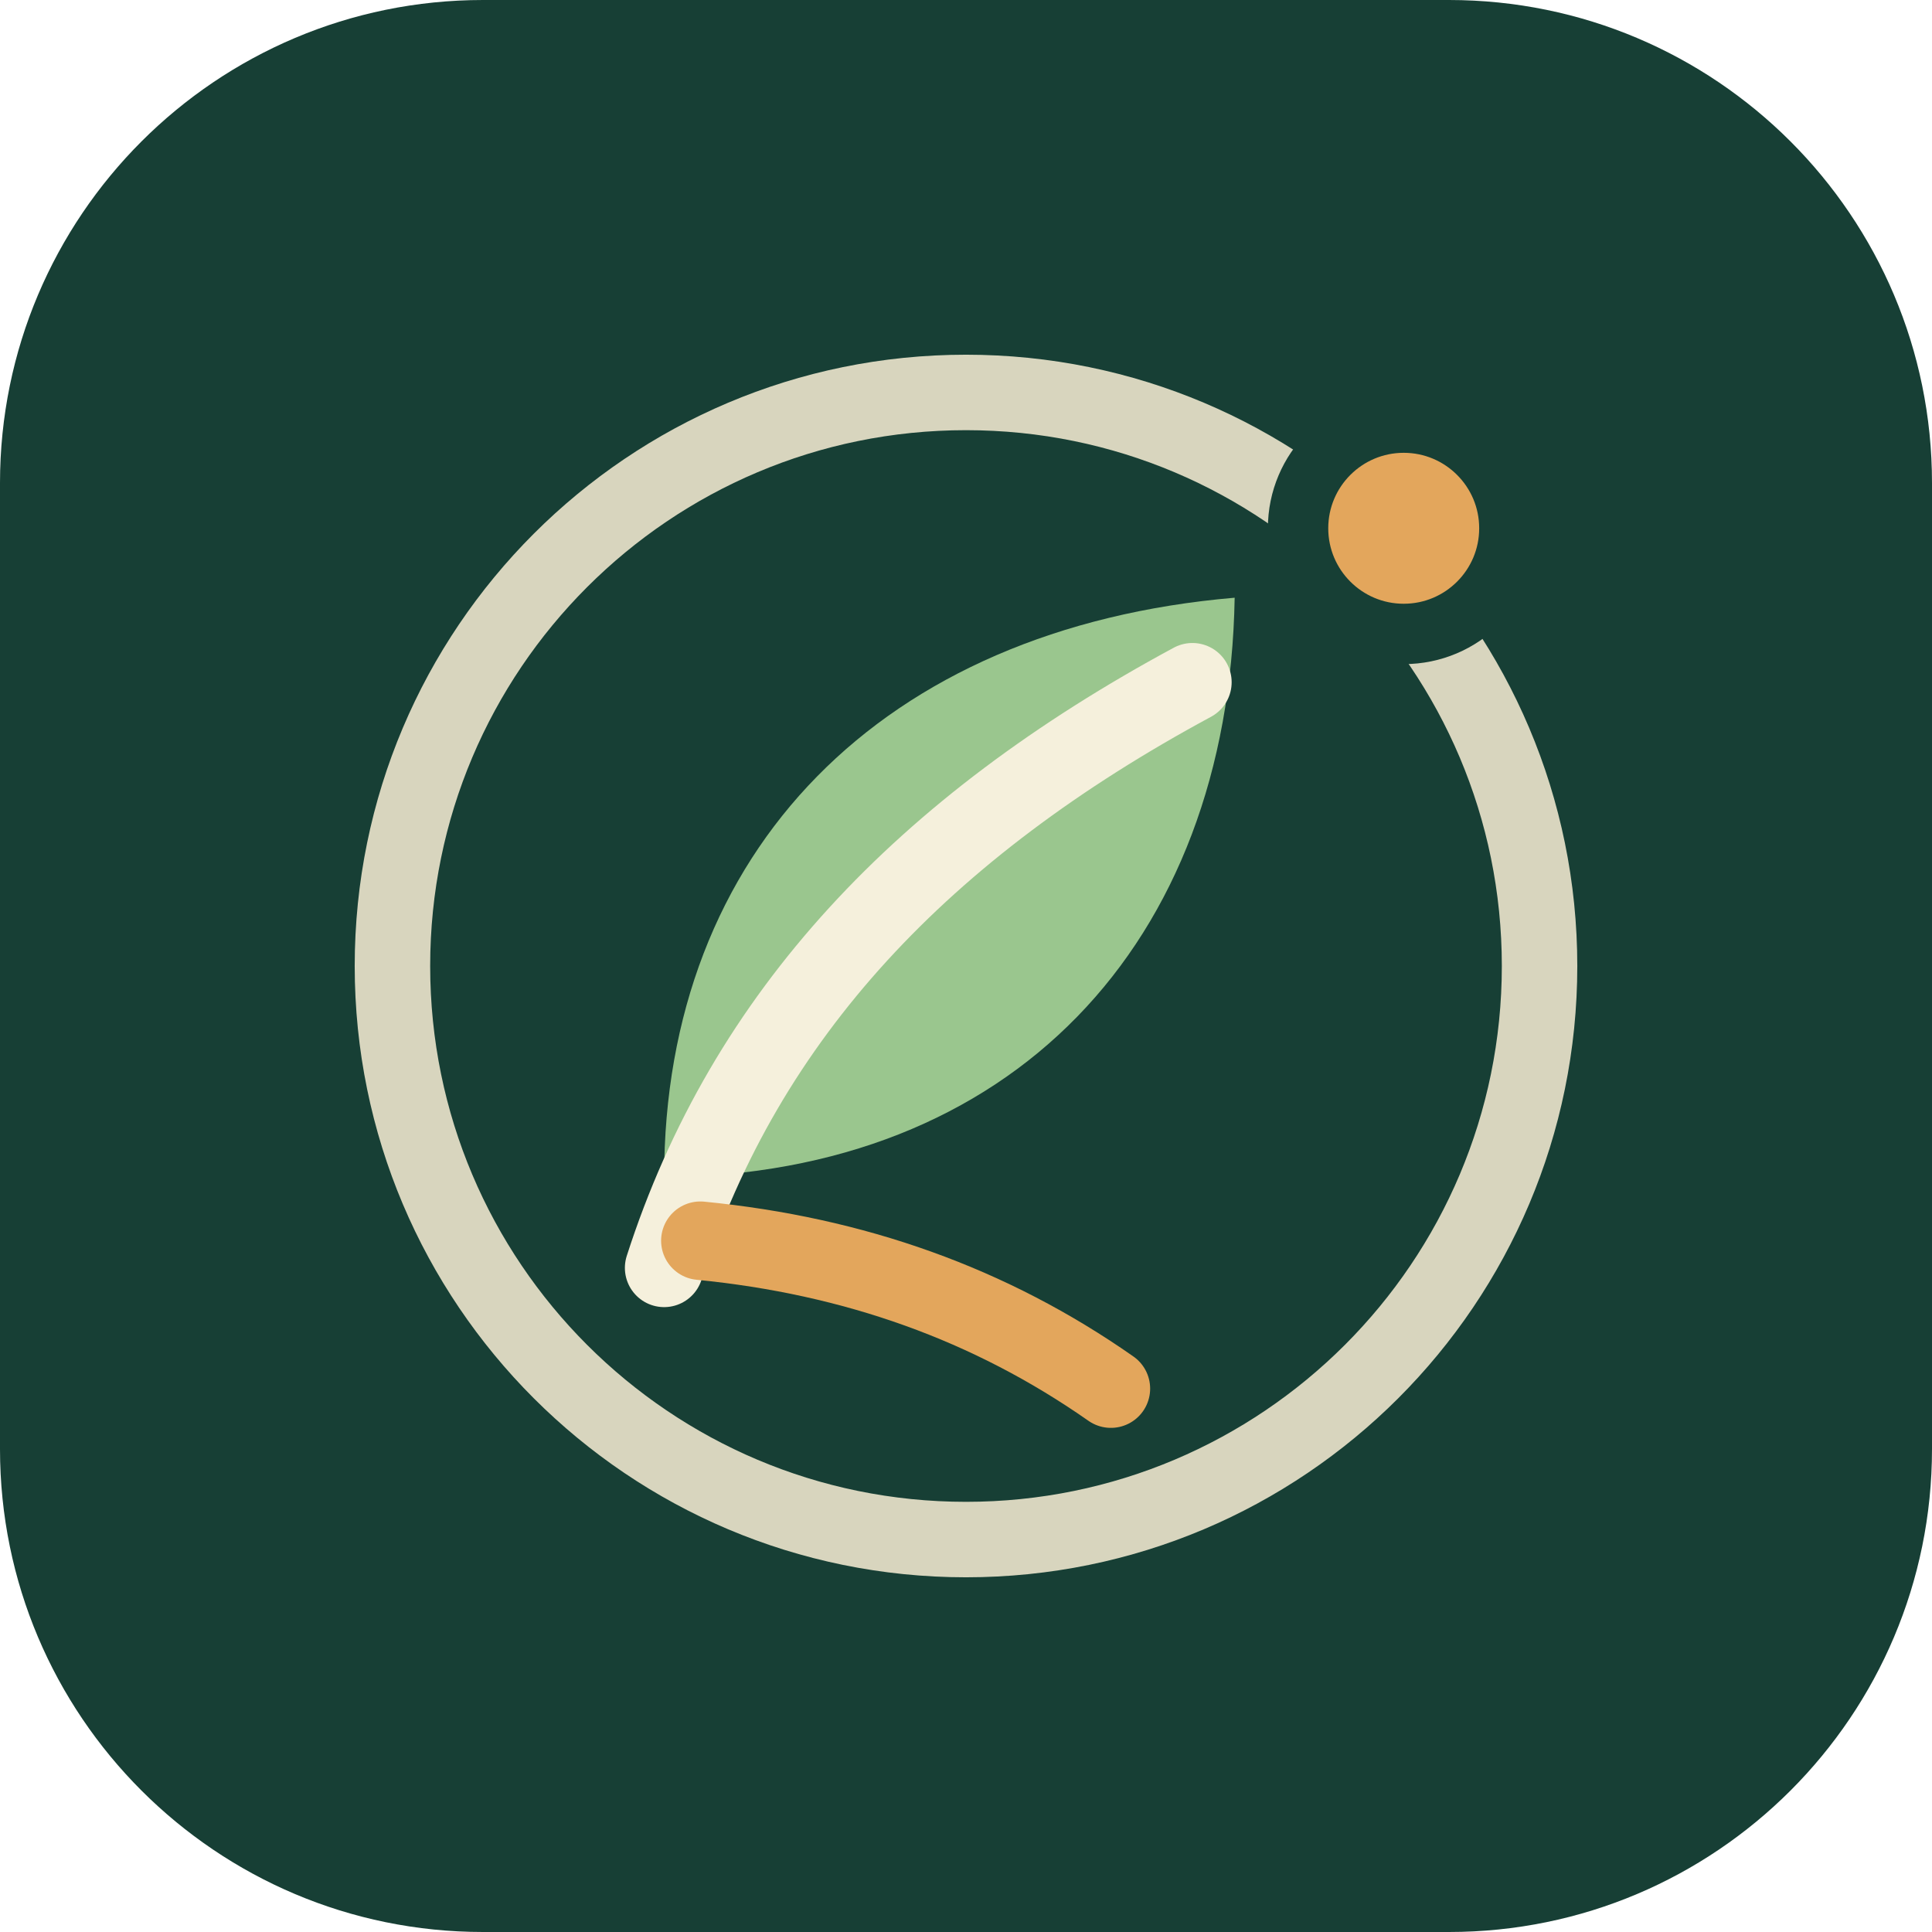
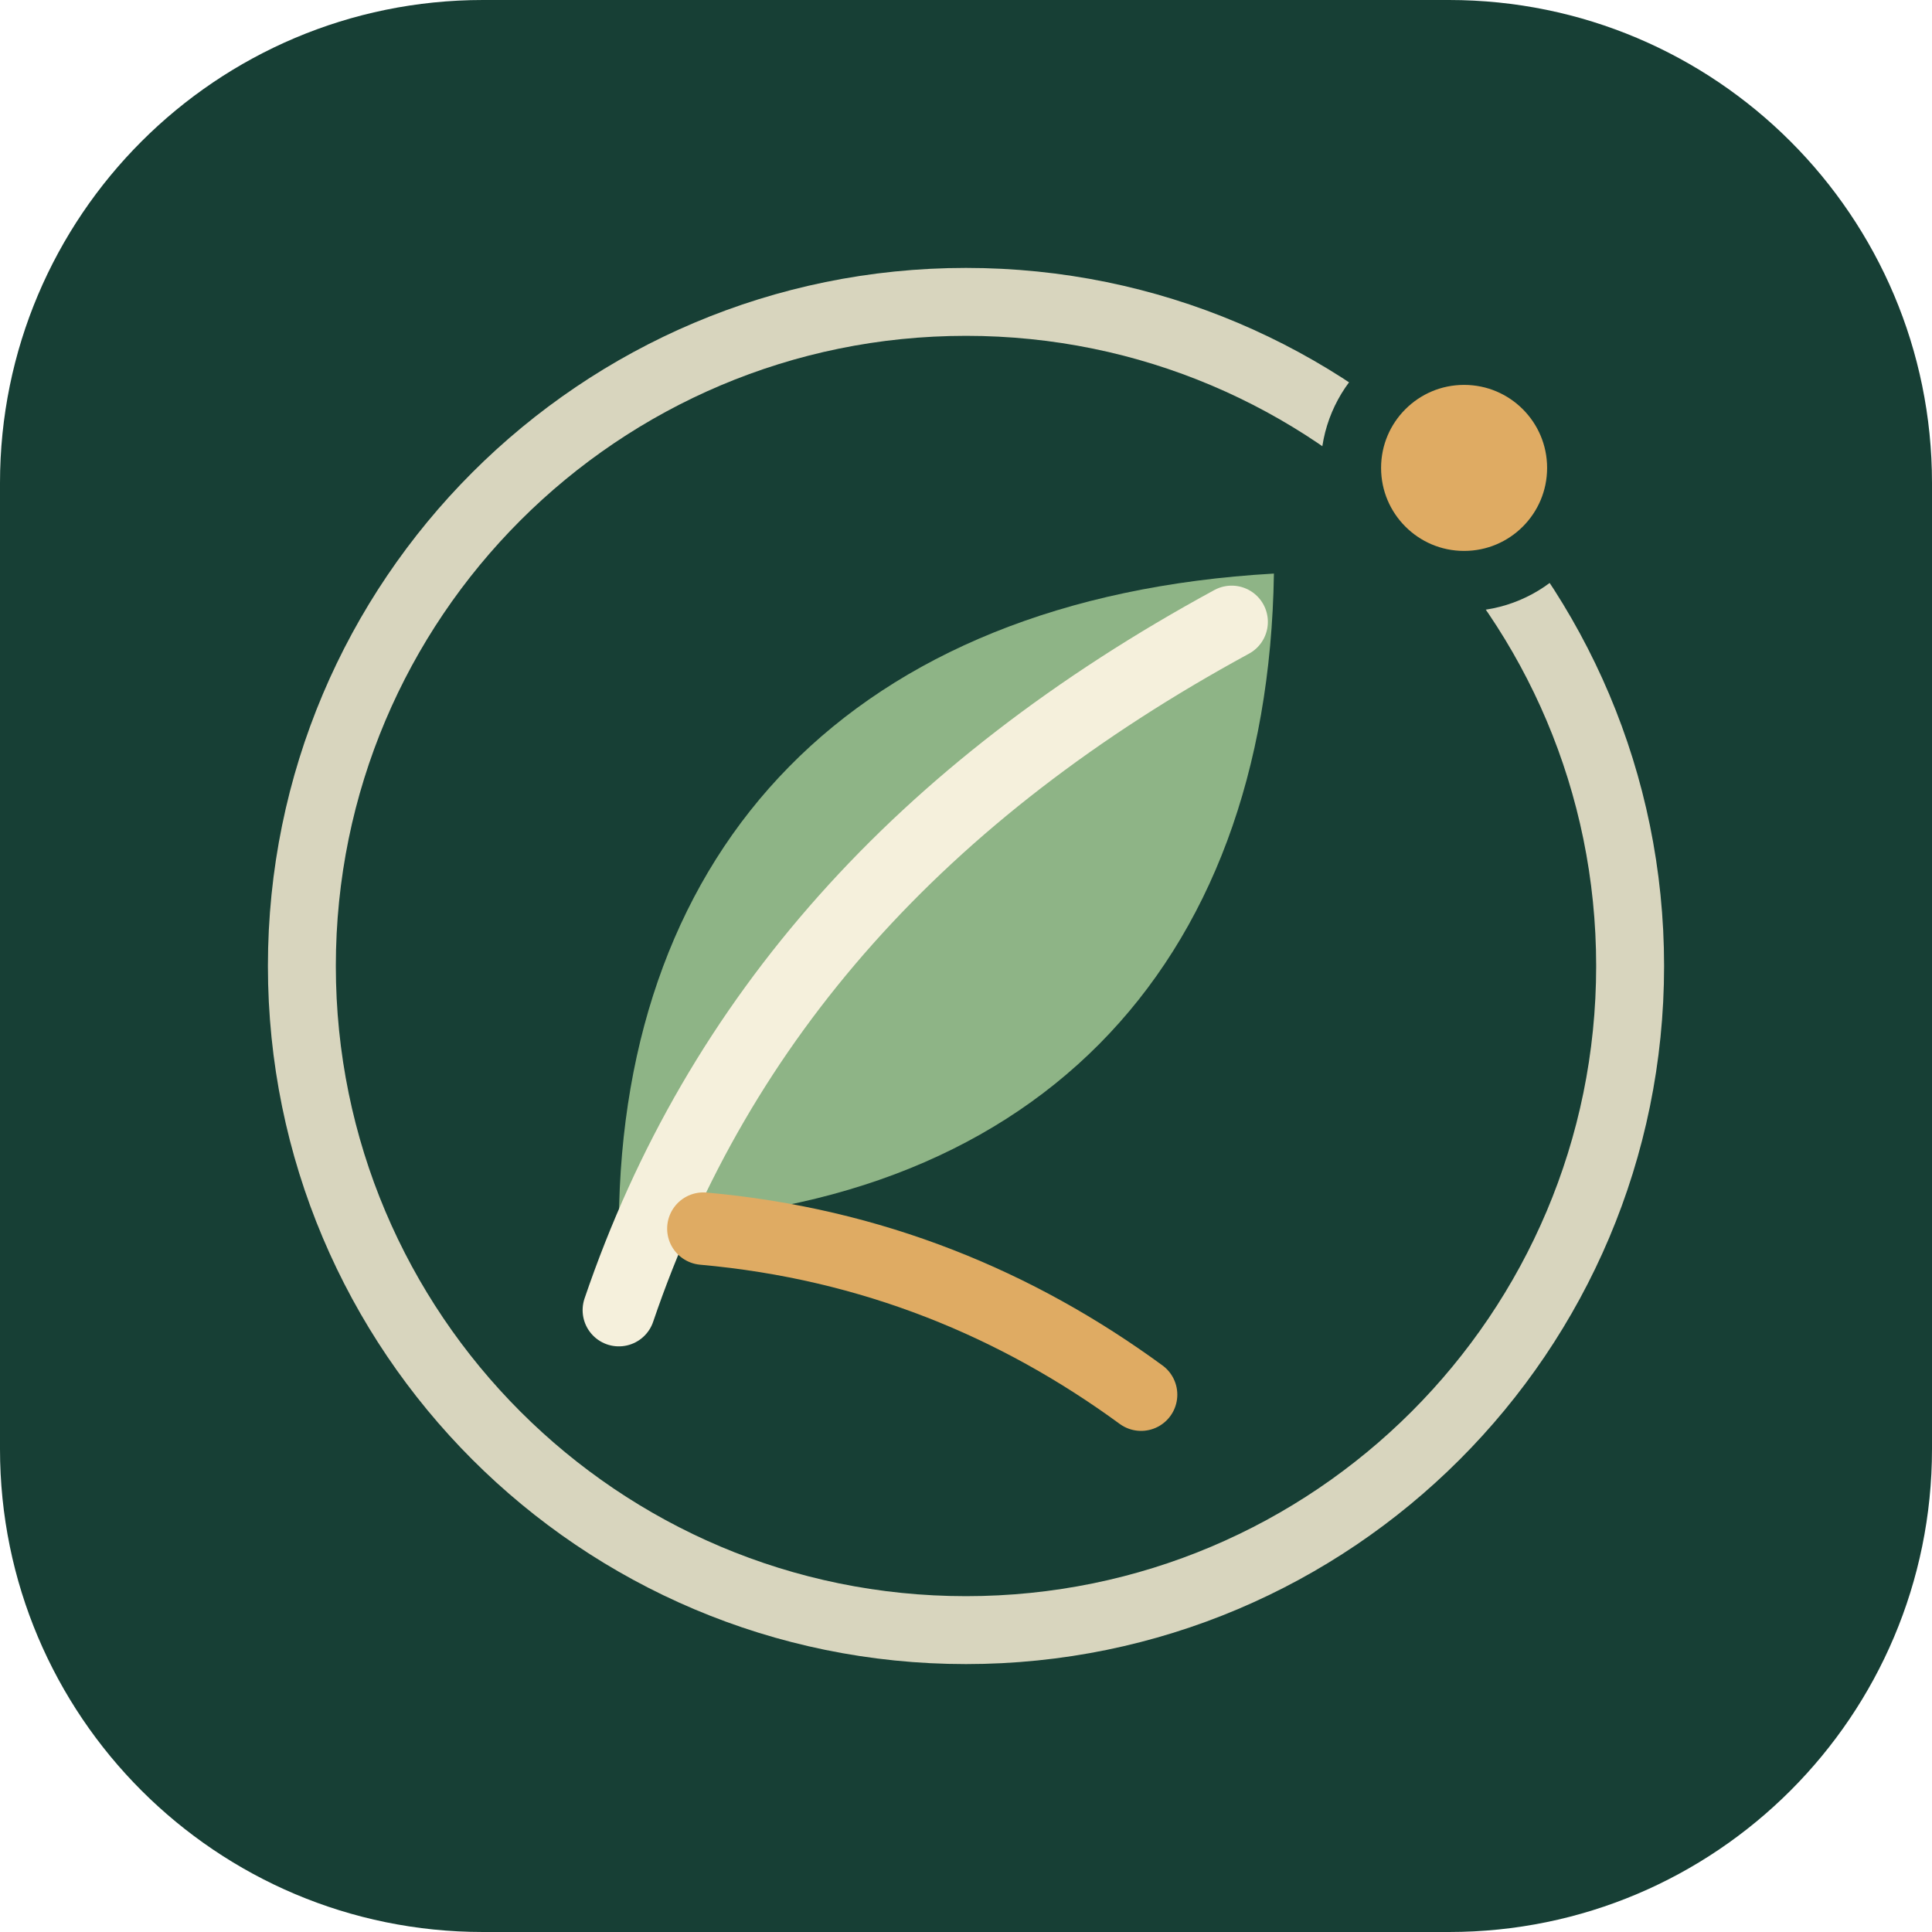
<svg xmlns="http://www.w3.org/2000/svg" viewBox="0 0 64 64" role="img" aria-labelledby="title description">
  <rect width="64" height="64" rx="16" fill="#173f35" />
-   <circle cx="32" cy="32" r="19" fill="none" stroke="#e8e2ca" stroke-width="2.5" opacity=".92" />
-   <path d="M22 39c0-10.8 7.2-18.2 18.9-19.2-.2 11.5-7.4 19.1-18.9 19.2Z" fill="#9ac68e" />
-   <path d="M22 42c2.7-8.4 8.6-14.6 17.5-19.4" fill="none" stroke="#f5f0dc" stroke-width="2.6" stroke-linecap="round" />
-   <path d="M23.2 41.1c5.1.5 9.6 2.1 13.6 4.9" fill="none" stroke="#e3a65c" stroke-width="2.6" stroke-linecap="round" />
-   <circle cx="46.5" cy="17.5" r="3.5" fill="#e3a65c" stroke="#173f35" stroke-width="2" />
+   <circle cx="32" cy="32" r="22" fill="none" stroke="#e8e2ca" stroke-width="2.25" opacity=".92" />
+   <path d="M20.5 40.5C20.6 28.1 28.2 19.8 42.2 19C42 32.1 34.2 40.3 20.5 40.5Z" fill="#8eb486" />
+   <path d="M20.5 43.4C23.8 33.7 30.5 26.2 40.8 20.6" fill="none" stroke="#f5f0dc" stroke-width="2.4" stroke-linecap="round" stroke-linejoin="round" />
+   <path d="M23.3 40.7C28.9 41.2 33.7 43.2 37.8 46.2" fill="none" stroke="#dfab63" stroke-width="2.4" stroke-linecap="round" stroke-linejoin="round" />
+   <circle cx="48.5" cy="15.5" r="3.75" fill="#dfab63" stroke="#173f35" stroke-width="2" />
</svg>
